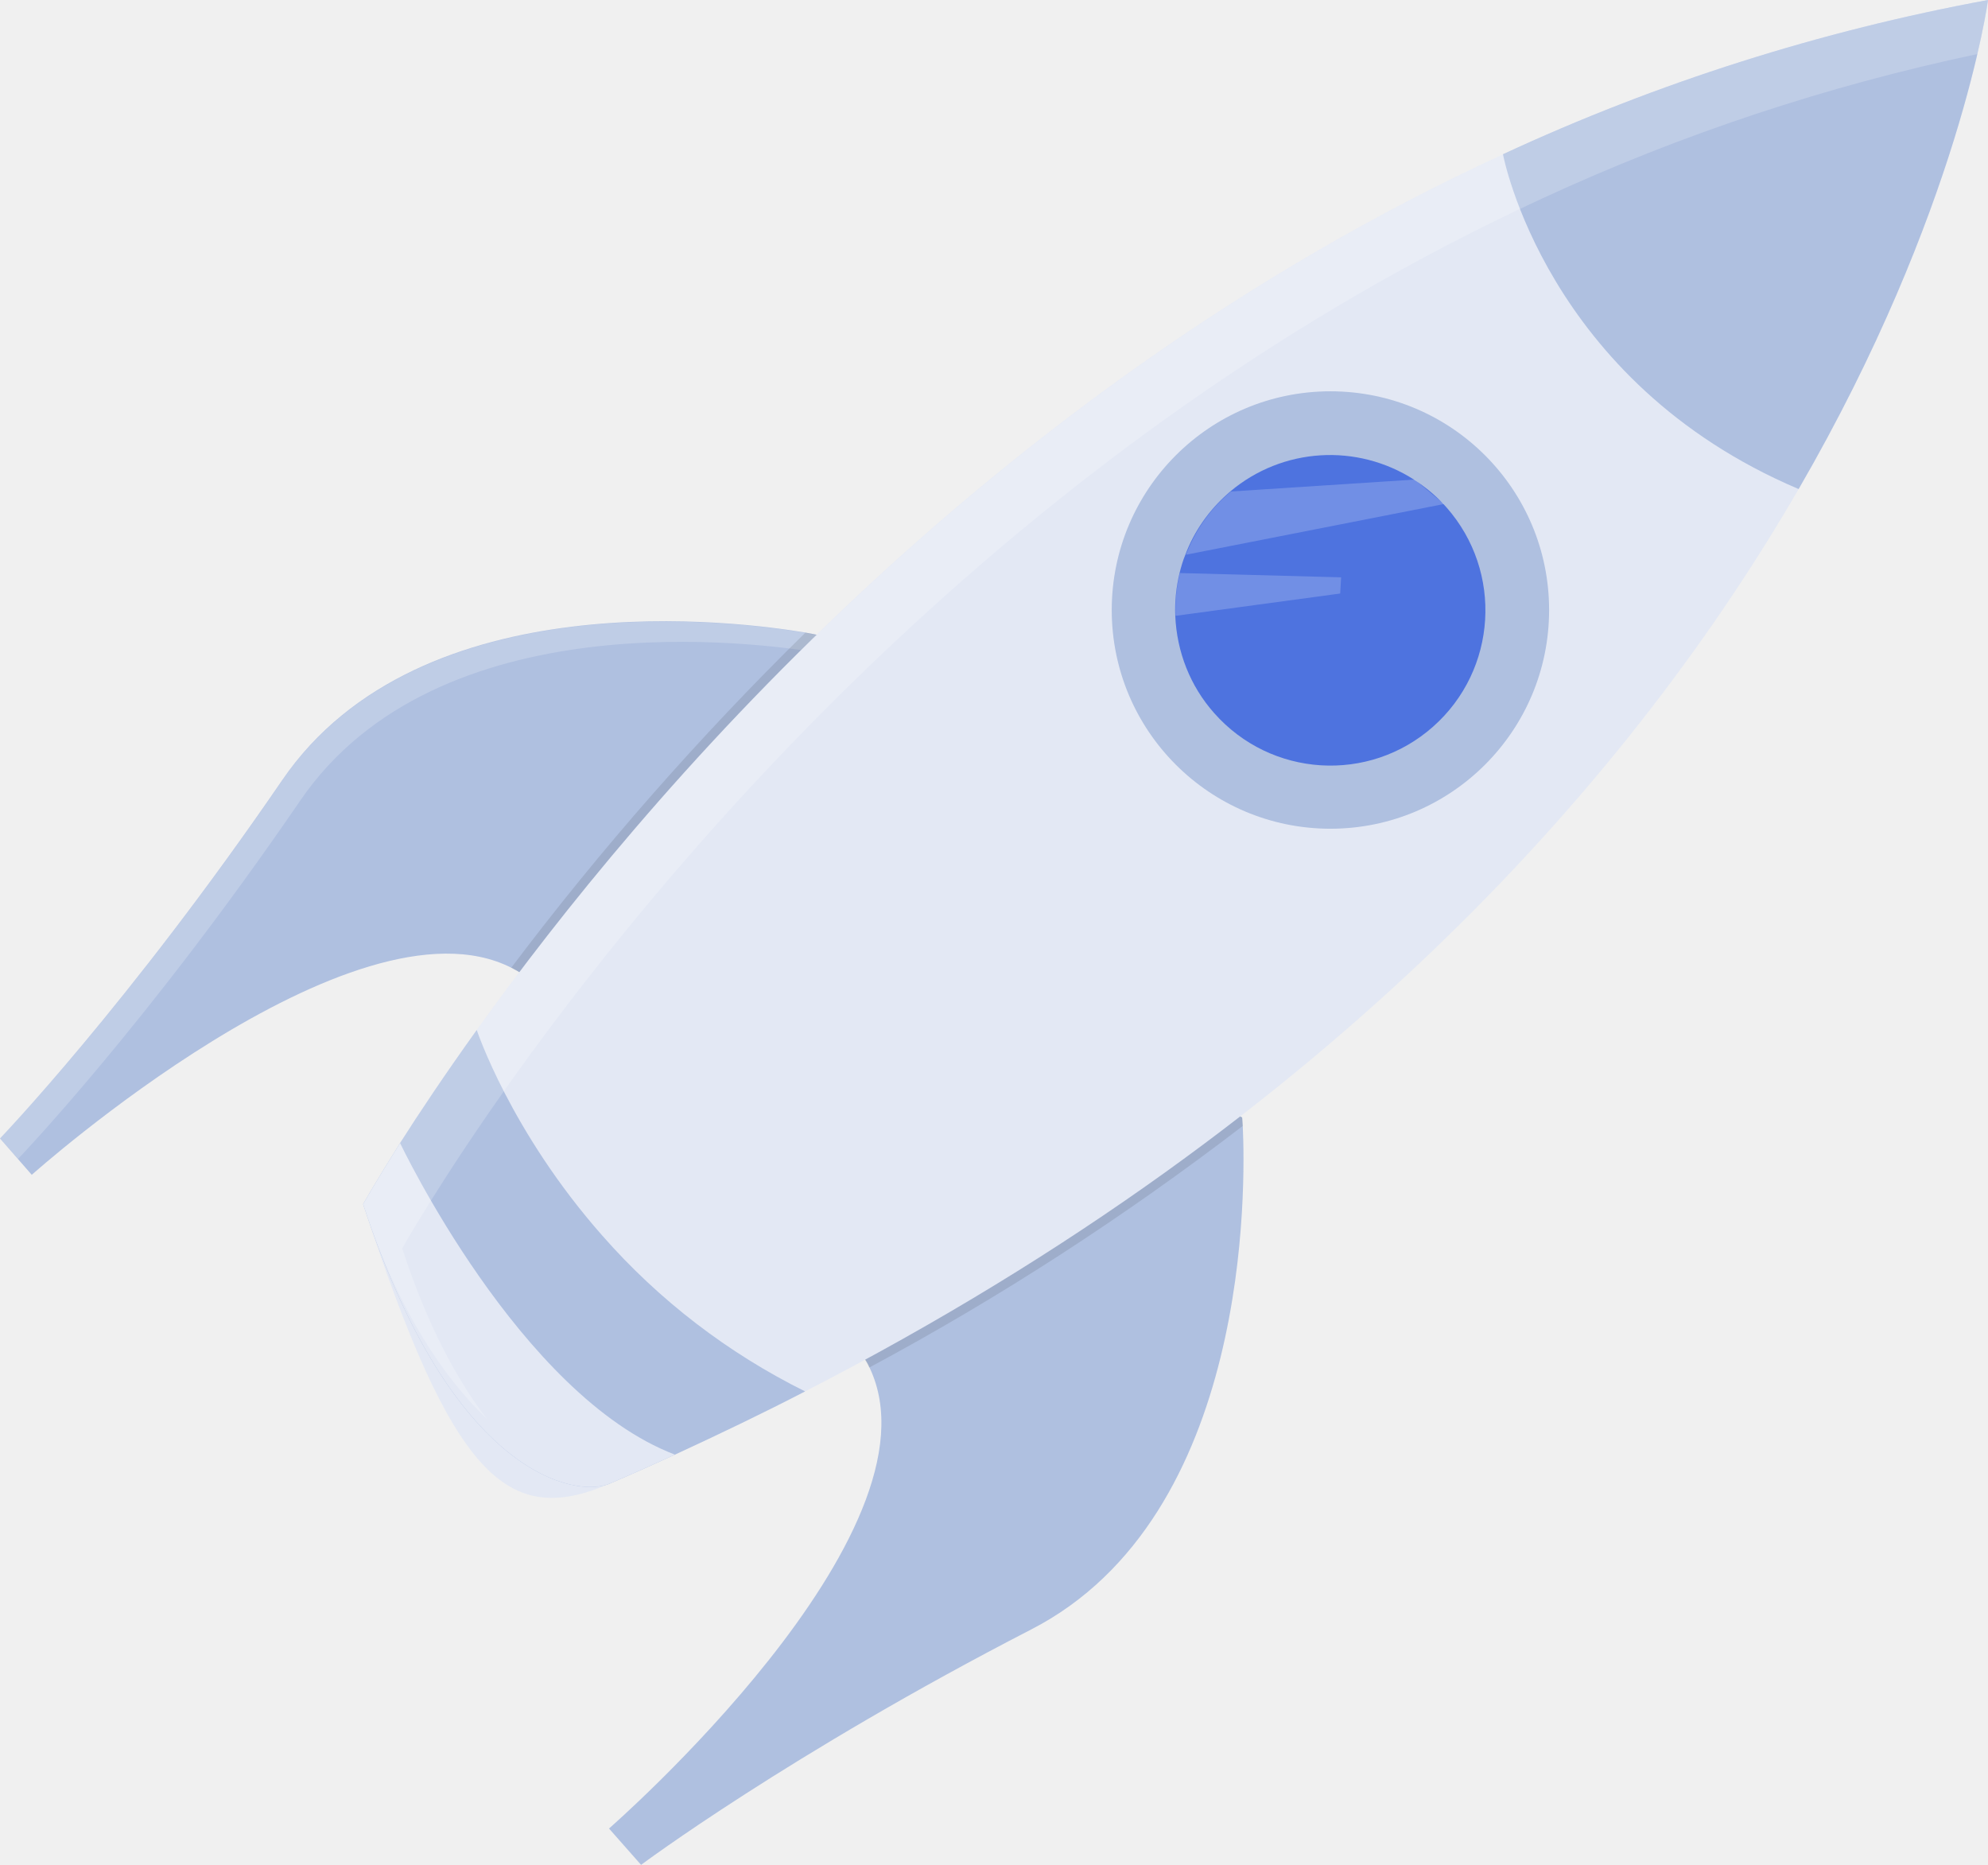
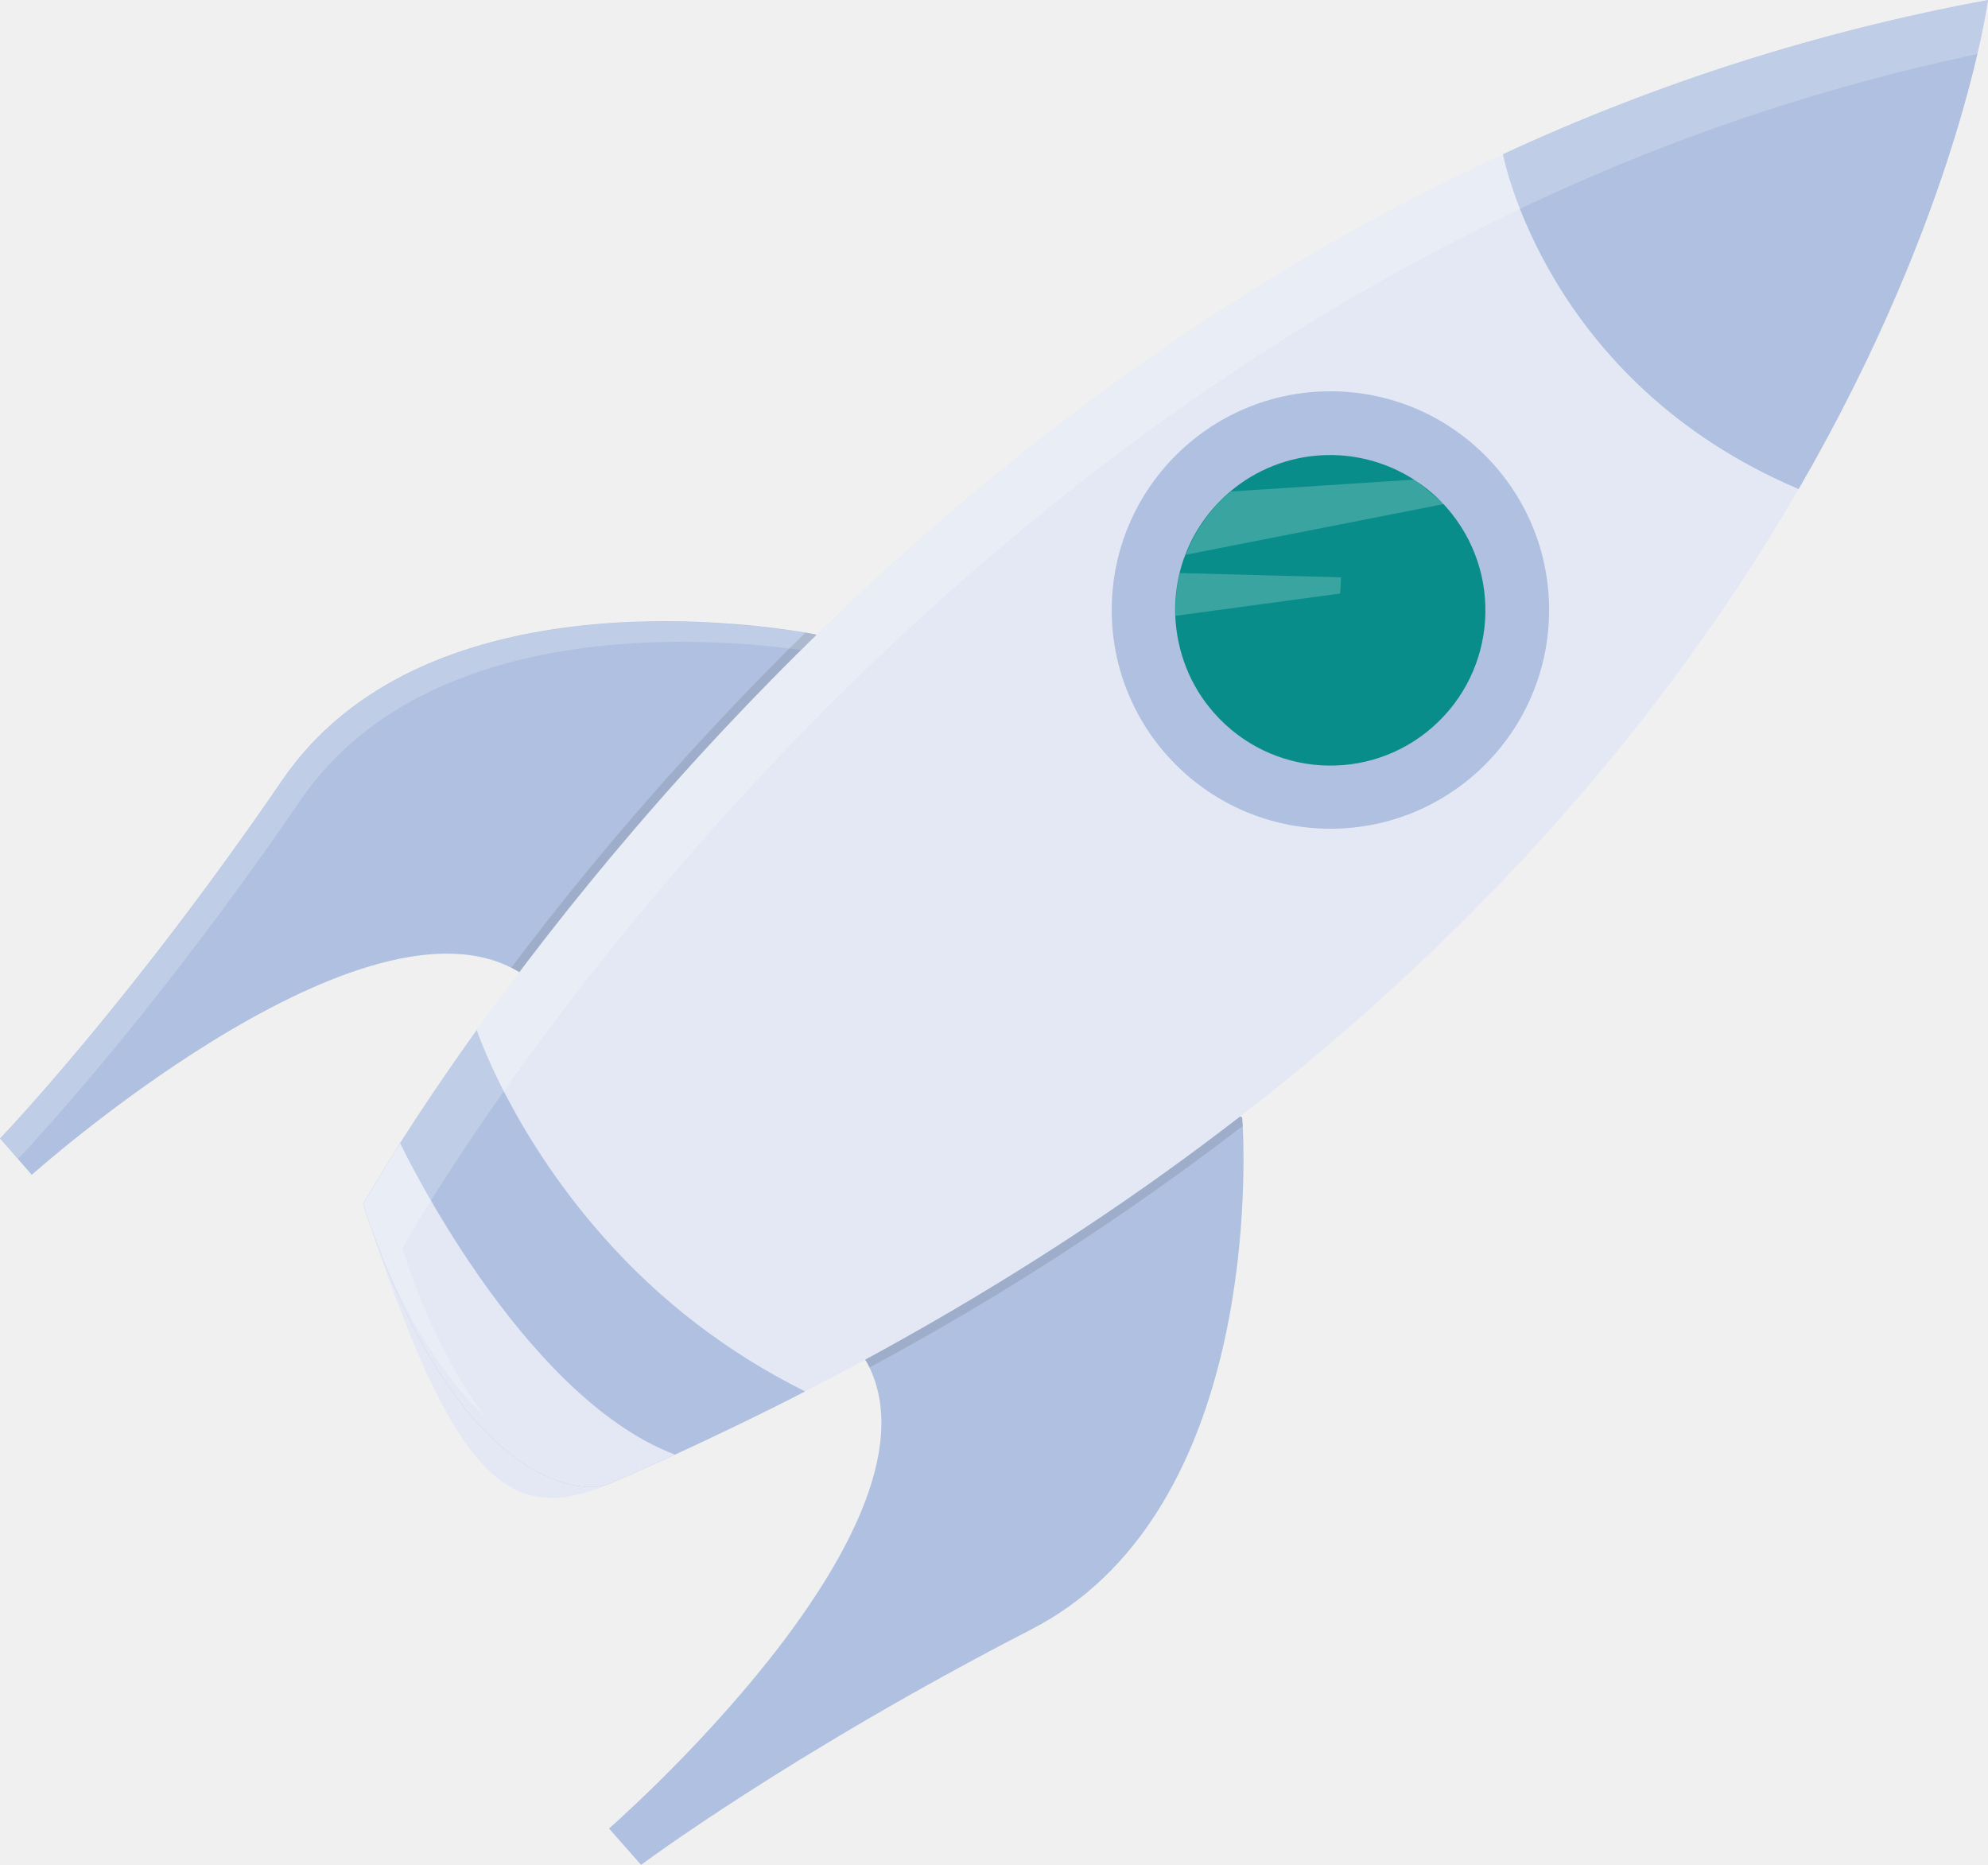
<svg xmlns="http://www.w3.org/2000/svg" version="1.1" id="b759170a-51c3-4e2f-999d-77dec9fd6d11" x="0px" y="0px" viewBox="0 0 650.9 610.5" style="enable-background:new 0 0 650.9 610.5;" xml:space="preserve">
  <style type="text/css">
	.st0{fill:#AFC0E0;}
	.st1{opacity:0.2;fill:#FFFFFF;enable-background:new    ;}
	.st2{opacity:0.1;enable-background:new    ;}
	.st3{fill:#E3E8F4;}
- 	.st4{fill:#4E73DF;}
+ 	.st4{fill:#098d8a;}
</style>
  <path class="st0" d="M174,321c-2-1.6-4.2-3-6.6-4.2c-51.8-26.2-157,67.8-157,67.8L0,372.7c0,0,42.1-43.8,92.4-117.3  c45.2-66.1,150.7-51.8,171.4-48.3c2.3,0.4,3.6,0.7,3.6,0.7C298.7,288.3,174,321,174,321z" />
  <path class="st1" d="M269.4,213.9c-0.6-2-1.3-4-2-6c0,0-1.2-0.2-3.6-0.7c-20.7-3.5-126.2-17.8-171.4,48.3C42.1,329,0,372.7,0,372.7  l5.9,6.7c0,0,42.1-43.8,92.4-117.3C143.3,196.3,248,210.2,269.4,213.9z" />
  <path class="st0" d="M337.7,533.4c-79.2,40.8-127.8,77.1-127.8,77.1l-10.5-11.9c0,0,111.1-96.8,85.3-150.9c-0.5-1.2-1.2-2.3-1.9-3.4  c0,0,47.9-119.6,123.9-78.5c0,0,0.1,1,0.2,2.9C407.8,387.8,409.7,496.3,337.7,533.4z" />
  <path class="st2" d="M174,321c-2-1.6-4.2-3-6.6-4.2c29.3-38.9,61.5-75.5,96.3-109.7c2.3,0.4,3.6,0.7,3.6,0.7  C298.7,288.3,174,321,174,321z" />
  <path class="st2" d="M406.9,368.6c-38.6,29.6-79.4,56.1-122.3,79.1c-0.5-1.2-1.2-2.3-1.9-3.4c0,0,47.9-119.6,123.9-78.5  C406.7,365.7,406.8,366.7,406.9,368.6z" />
  <path class="st3" d="M263.6,455.5c-20.3,10.4-41.6,20.5-64,30.2c-33.6,14.6-51.5-2.2-80.7-91.5c0,0,12.5-22.5,37.2-57  c54.3-75.8,167.5-209.1,336.1-286.7C542.7,27.1,596.1,10.1,650.9,0c0,0-9.1,68.8-62,160.1S439.1,365.3,263.6,455.5z" />
  <circle class="st0" cx="435.6" cy="199.7" r="71.6" />
  <path class="st4" d="M469.2,237.9c-21,18.6-53.1,16.6-71.7-4.5c-7.8-8.8-12.2-20-12.7-31.8c-0.2-4.7,0.3-9.4,1.4-14  c0.5-2,1.1-4.1,1.9-6c2.9-7.7,7.7-14.5,13.8-19.9c0.3-0.3,0.6-0.5,0.9-0.8c17.1-14.4,41.5-15.9,60.3-3.8c3.5,2.3,6.7,4.9,9.5,7.9  l1,1.1C492.2,187.2,490.2,219.3,469.2,237.9C469.2,237.8,469.2,237.9,469.2,237.9z" />
  <path class="st0" d="M588.9,160.1c-83-35.2-96.8-109.6-96.8-109.6C542.7,27,596.1,10.1,650.9,0C650.9,0,641.8,68.8,588.9,160.1z" />
  <path class="st0" d="M263.6,455.5c-13.7,7.1-27.9,13.9-42.6,20.7c-7,3.2-14.1,6.4-21.4,9.5c-10.9,4.7-51.5-2.2-80.7-91.5  c0,0,4.1-7.3,12.1-20c6.1-9.6,14.5-22.2,25.1-37c0,0,11,33.2,41.1,67.3C215.8,425.7,238.4,443,263.6,455.5z" />
  <path class="st3" d="M221,476.2c-7,3.2-14.1,6.4-21.4,9.5c-10.9,4.7-51.5-2.2-80.7-91.5c0,0,4.1-7.3,12.1-20  C131,374.2,170.2,456.9,221,476.2z" />
  <path class="st1" d="M463.2,157l-0.1,0l-60.1,3.9c-0.3,0.3-0.6,0.5-0.9,0.8c-6.2,5.4-10.9,12.3-13.8,19.9l84.5-16.6L463.2,157z" />
  <path class="st1" d="M438.8,194.3l-53.9,7.3c-0.2-4.7,0.3-9.4,1.4-14l52.8,1.4L438.8,194.3z" />
  <path class="st1" d="M131.7,408.7c0,0,12.5-22.5,37.2-57C223.2,276,336.4,142.7,504.9,65c45.6-21.1,93.3-36.9,142.5-47.3  C650.1,6.4,650.9,0,650.9,0c-54.8,10.1-108.2,27-158.7,50.5c-168.6,77.7-281.8,211-336.1,286.7c-24.7,34.4-37.2,57-37.2,57  c11.5,35.3,26.6,57,40.5,70.3C149.4,451.4,139.7,433.3,131.7,408.7z" />
</svg>
